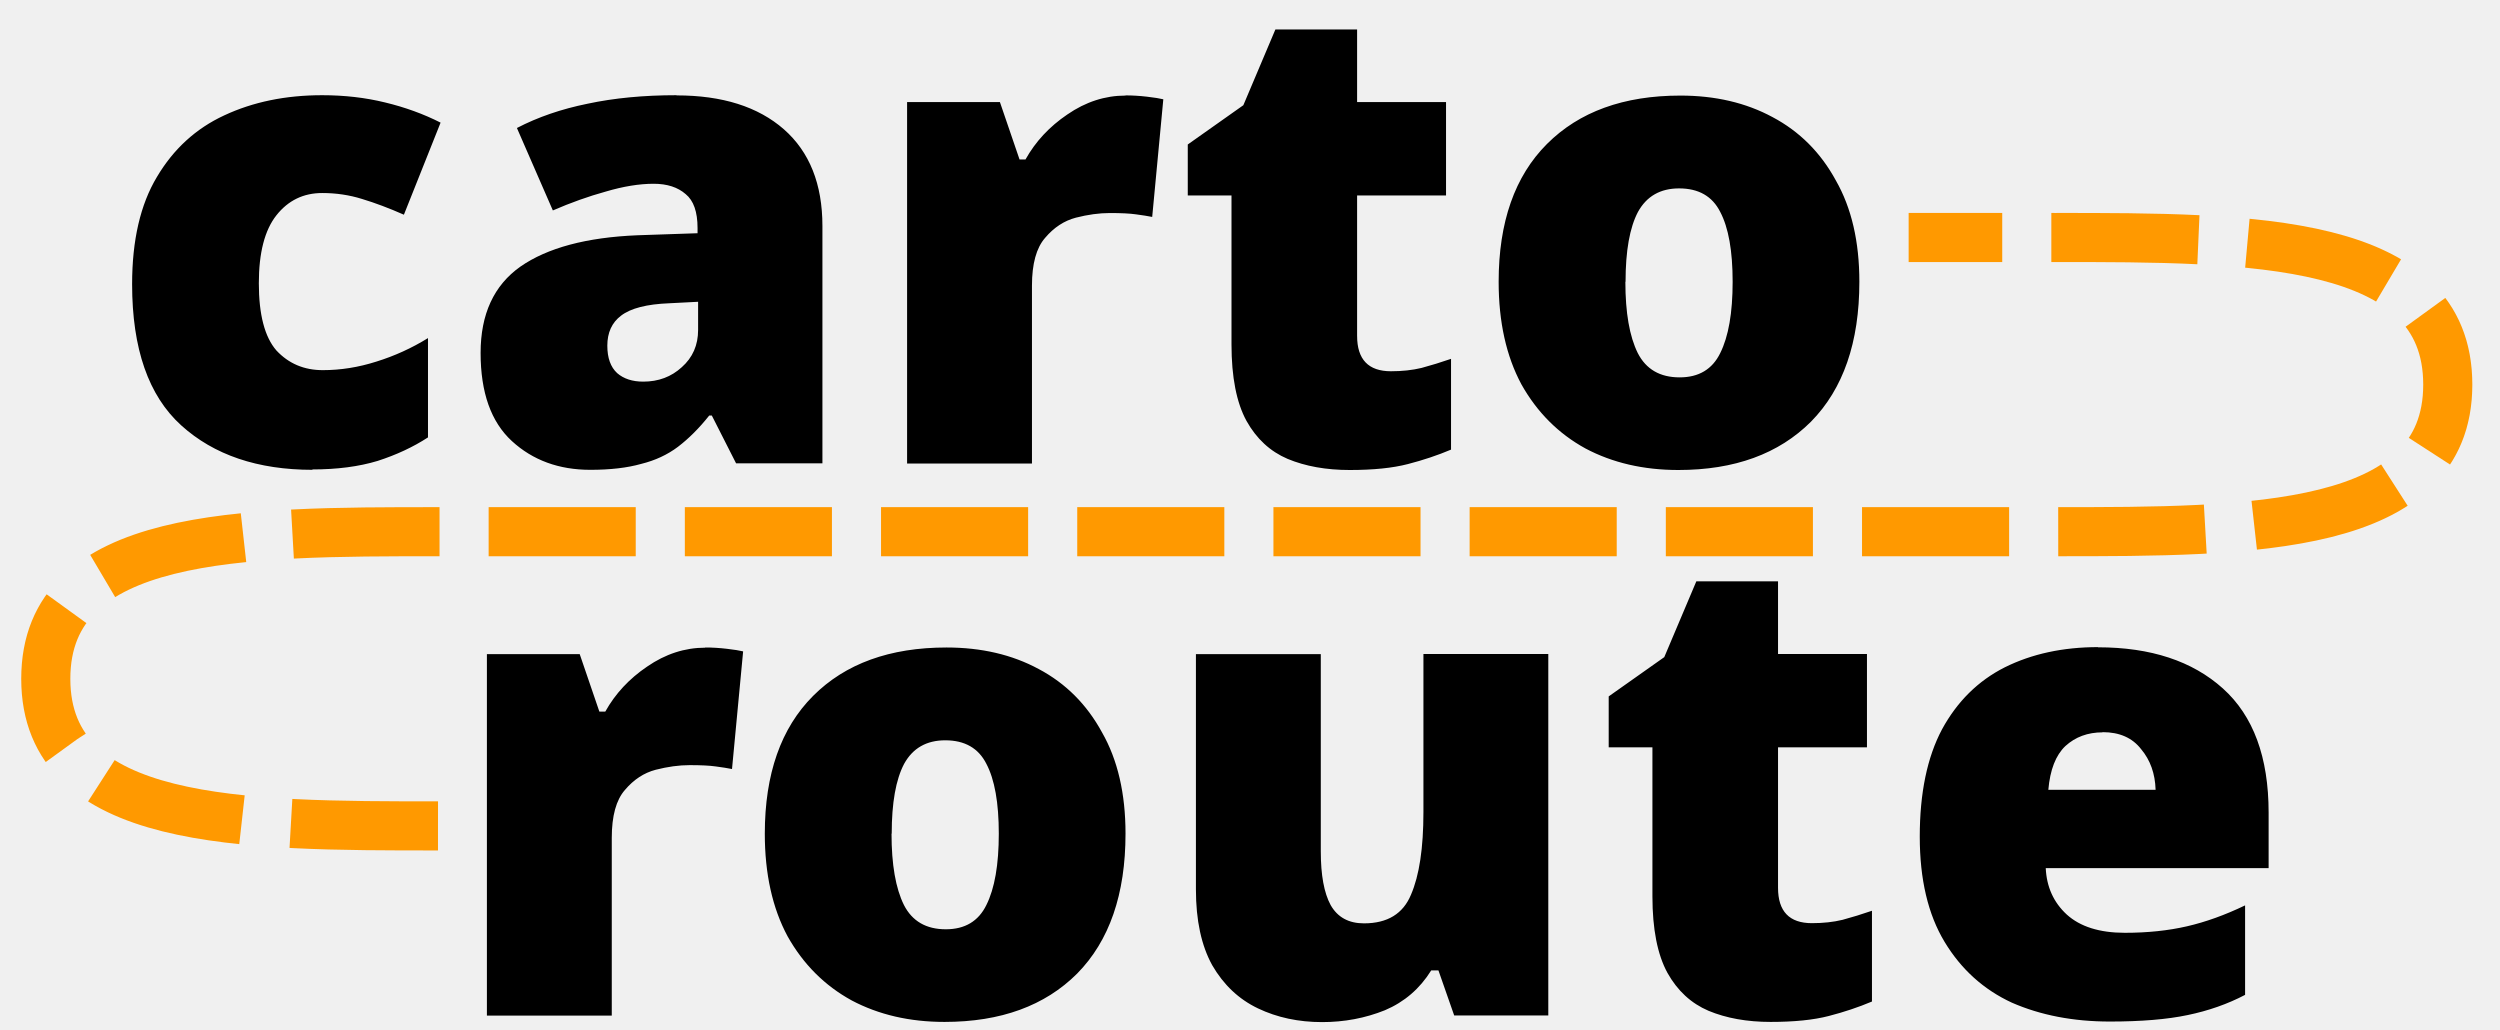
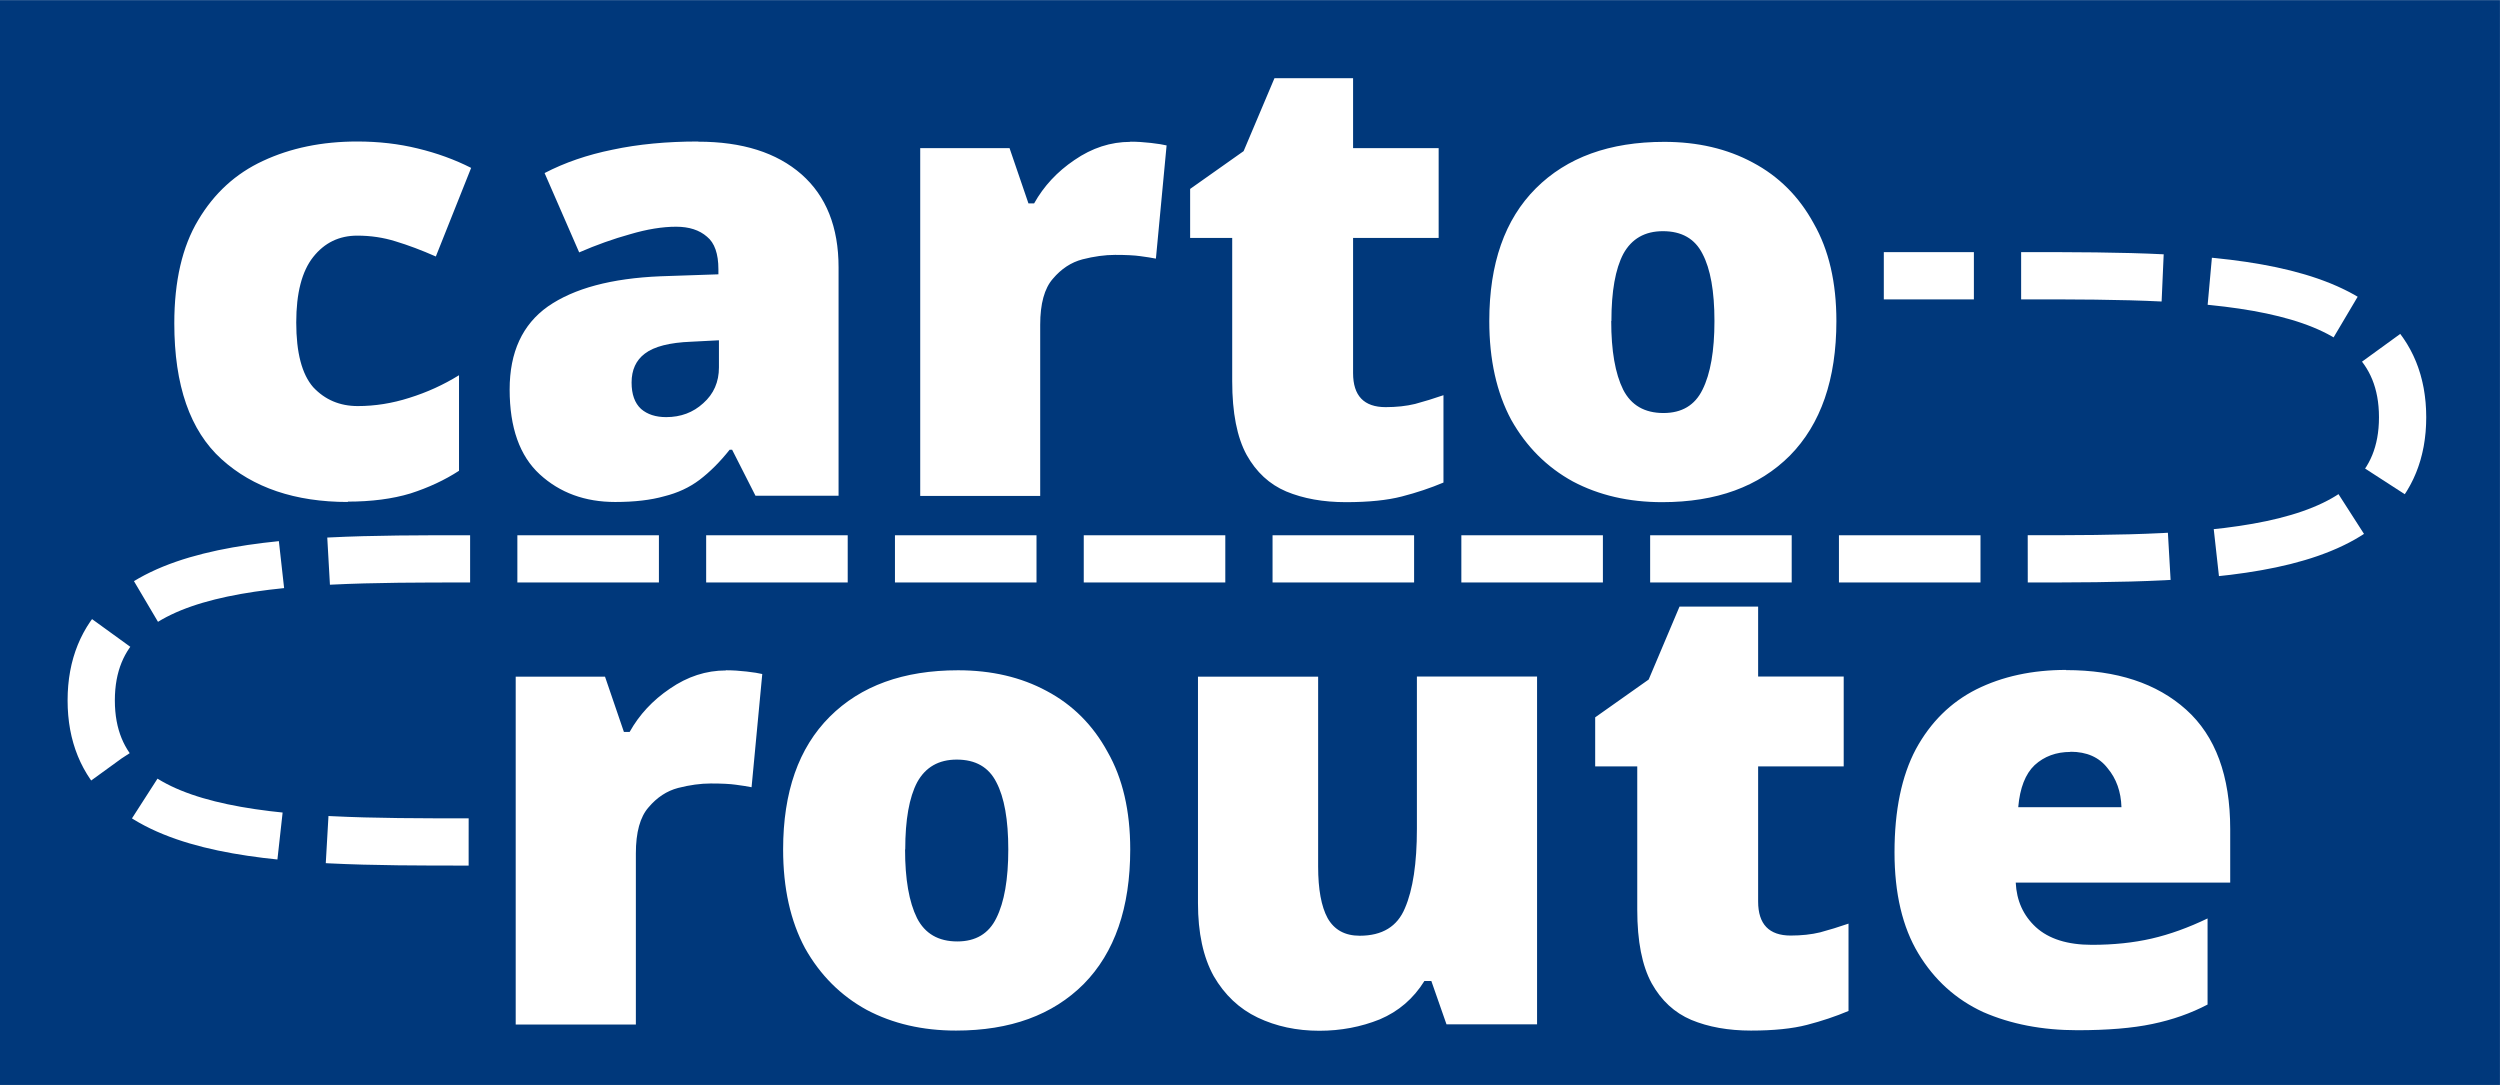
- <svg xmlns="http://www.w3.org/2000/svg" width="13.494mm" height="5.556mm" viewBox="0 0 13.494 5.556" version="1.1" id="svg1">
+ <svg xmlns="http://www.w3.org/2000/svg" width="53" height="23" viewBox="0 0 14.023 6.085" version="1.1" id="svg1">
  <defs id="defs1" />
-   <g id="layer1" transform="translate(-91.2979,-128.6271)">
-     <path style="fill:none;fill-opacity:1;stroke:#ff9900;stroke-width:0.265;stroke-dasharray:0.794, 0.265;stroke-dashoffset:0;stroke-opacity:1" d="m 93.662,133.085 c -1.058,0 -2.117,0 -2.117,-0.794 -10e-7,-0.794 1.058,-0.794 2.117,-0.794 h 8.731 c 1.058,0 2.117,0 2.117,-0.794 0,-0.794 -1.058,-0.794 -2.117,-0.794 H 101.6" id="path3" />
-     <path style="font-weight:900;font-size:3.528px;font-family:'Noto Sans';-inkscape-font-specification:'Noto Sans, Heavy';text-align:end;text-anchor:end;stroke-width:0.265" d="m 92.985,131.163 q -0.444,0 -0.709,-0.24 -0.265,-0.24 -0.265,-0.762 0,-0.356 0.134,-0.579 0.134,-0.226 0.363,-0.332 0.233,-0.109 0.529,-0.109 0.18,0 0.339,0.039 0.162,0.039 0.3,0.109 l -0.198,0.497 q -0.12,-0.053 -0.226,-0.085 -0.102,-0.032 -0.215,-0.032 -0.152,0 -0.247,0.12 -0.095,0.12 -0.095,0.367 0,0.254 0.095,0.363 0.099,0.106 0.25,0.106 0.145,0 0.289,-0.046 0.148,-0.046 0.279,-0.127 v 0.536 q -0.12,0.078 -0.272,0.127 -0.152,0.046 -0.353,0.046 z m 1.965,-2.021 q 0.37,0 0.579,0.183 0.208,0.183 0.208,0.522 v 1.281 h -0.466 l -0.131,-0.258 h -0.014 q -0.081,0.102 -0.169,0.169 -0.085,0.064 -0.198,0.092 -0.113,0.032 -0.275,0.032 -0.254,0 -0.423,-0.155 -0.169,-0.155 -0.169,-0.476 0,-0.314 0.215,-0.466 0.219,-0.152 0.631,-0.169 l 0.325,-0.011 v -0.028 q 0,-0.131 -0.064,-0.183 -0.064,-0.056 -0.173,-0.056 -0.116,0 -0.258,0.042 -0.141,0.039 -0.286,0.102 l -0.194,-0.445 q 0.169,-0.088 0.381,-0.131 0.215,-0.046 0.48,-0.046 z m -0.039,1.122 q -0.183,0.007 -0.261,0.067 -0.074,0.056 -0.074,0.162 0,0.099 0.053,0.148 0.053,0.046 0.141,0.046 0.123,0 0.208,-0.078 0.088,-0.078 0.088,-0.201 v -0.152 z m 2.462,-1.122 q 0.056,0 0.116,0.007 0.06,0.007 0.088,0.014 l -0.06,0.635 q -0.035,-0.007 -0.088,-0.014 -0.049,-0.007 -0.141,-0.007 -0.085,0 -0.183,0.025 -0.095,0.025 -0.166,0.109 -0.071,0.081 -0.071,0.258 v 0.96 h -0.674 v -1.951 h 0.501 l 0.106,0.31 h 0.032 q 0.081,-0.145 0.226,-0.243 0.148,-0.102 0.314,-0.102 z m 1.432,1.489 q 0.092,0 0.166,-0.018 0.078,-0.021 0.159,-0.049 v 0.49 q -0.109,0.046 -0.233,0.078 -0.123,0.032 -0.314,0.032 -0.191,0 -0.335,-0.06 -0.141,-0.06 -0.222,-0.205 -0.081,-0.148 -0.081,-0.413 v -0.804 h -0.236 v -0.275 l 0.3,-0.212 0.173,-0.409 h 0.441 v 0.392 h 0.48 v 0.504 h -0.48 v 0.758 q 0,0.191 0.183,0.191 z m 2.529,-0.483 q 0,0.49 -0.261,0.755 -0.261,0.261 -0.716,0.261 -0.282,0 -0.501,-0.116 -0.219,-0.12 -0.346,-0.346 -0.123,-0.229 -0.123,-0.554 0,-0.483 0.261,-0.744 0.261,-0.261 0.72,-0.261 0.282,0 0.497,0.116 0.219,0.116 0.342,0.342 0.127,0.222 0.127,0.547 z m -1.263,0 q 0,0.25 0.067,0.385 0.067,0.131 0.226,0.131 0.155,0 0.219,-0.131 0.067,-0.134 0.067,-0.385 0,-0.25 -0.067,-0.377 -0.064,-0.127 -0.222,-0.127 -0.152,0 -0.222,0.127 -0.067,0.127 -0.067,0.377 z" id="text1" aria-label="carto" />
-     <path style="font-weight:900;font-size:3.528px;font-family:'Noto Sans';-inkscape-font-specification:'Noto Sans, Heavy';text-align:end;text-anchor:end;stroke-width:0.265" d="m 95.105,132.122 q 0.056,0 0.116,0.007 0.06,0.007 0.088,0.014 l -0.06,0.635 q -0.035,-0.007 -0.088,-0.014 -0.049,-0.007 -0.141,-0.007 -0.085,0 -0.183,0.025 -0.095,0.025 -0.166,0.109 -0.071,0.081 -0.071,0.258 v 0.96 h -0.674 v -1.951 h 0.501 l 0.106,0.31 h 0.032 q 0.081,-0.145 0.226,-0.243 0.148,-0.102 0.314,-0.102 z m 2.268,1.005 q 0,0.49 -0.261,0.755 -0.261,0.261 -0.716,0.261 -0.282,0 -0.501,-0.116 -0.219,-0.12 -0.346,-0.346 -0.123,-0.229 -0.123,-0.554 0,-0.483 0.261,-0.744 0.261,-0.261 0.72,-0.261 0.282,0 0.497,0.116 0.219,0.116 0.342,0.342 0.127,0.222 0.127,0.547 z m -1.263,0 q 0,0.25 0.067,0.385 0.067,0.131 0.226,0.131 0.155,0 0.219,-0.131 0.067,-0.134 0.067,-0.385 0,-0.25 -0.067,-0.377 -0.064,-0.127 -0.222,-0.127 -0.152,0 -0.222,0.127 -0.067,0.127 -0.067,0.377 z m 3.545,-0.97 v 1.951 h -0.508 l -0.085,-0.243 h -0.039 q -0.092,0.148 -0.25,0.215 -0.159,0.064 -0.339,0.064 -0.191,0 -0.346,-0.074 -0.155,-0.074 -0.247,-0.233 -0.088,-0.159 -0.088,-0.409 v -1.27 h 0.674 v 1.065 q 0,0.191 0.053,0.289 0.056,0.099 0.18,0.099 0.19,0 0.254,-0.155 0.067,-0.155 0.067,-0.445 v -0.854 z m 1.422,1.453 q 0.092,0 0.166,-0.018 0.078,-0.021 0.159,-0.049 v 0.49 q -0.109,0.046 -0.233,0.078 -0.123,0.032 -0.314,0.032 -0.191,0 -0.335,-0.06 -0.141,-0.06 -0.222,-0.205 -0.081,-0.148 -0.081,-0.413 v -0.804 h -0.236 v -0.275 l 0.3,-0.212 0.173,-0.409 h 0.441 v 0.392 h 0.48 v 0.504 h -0.48 v 0.758 q 0,0.191 0.183,0.191 z m 1.545,-1.489 q 0.427,0 0.674,0.222 0.247,0.222 0.247,0.67 v 0.3 h -1.203 q 0.007,0.152 0.113,0.25 0.109,0.099 0.314,0.099 0.183,0 0.335,-0.035 0.152,-0.035 0.314,-0.113 v 0.483 q -0.141,0.074 -0.31,0.109 -0.166,0.035 -0.42,0.035 -0.296,0 -0.529,-0.102 -0.229,-0.106 -0.363,-0.328 -0.134,-0.222 -0.134,-0.568 0,-0.353 0.12,-0.579 0.123,-0.226 0.339,-0.335 0.219,-0.109 0.504,-0.109 z m 0.025,0.459 q -0.12,0 -0.201,0.074 -0.078,0.074 -0.092,0.236 h 0.579 q -0.004,-0.131 -0.078,-0.219 -0.071,-0.092 -0.208,-0.092 z" id="text1-6" aria-label="route" />
+   <g id="layer1" transform="translate(-91.03331,-128.3625)">
+     <rect style="fill:#00387b;fill-opacity:1;stroke:none;stroke-width:0.196;stroke-dasharray:none;stroke-dashoffset:0;stroke-opacity:1" id="rect2" width="14.023" height="6.085" x="91.033" y="128.363" />
+     <path style="fill:none;fill-opacity:1;stroke:#ffffff;stroke-width:0.265;stroke-dasharray:0.794, 0.265;stroke-dashoffset:0;stroke-opacity:1" d="m 93.662,133.085 c -1.058,0 -2.117,0 -2.117,-0.794 -10e-7,-0.794 1.058,-0.794 2.117,-0.794 h 8.731 c 1.058,0 2.117,0 2.117,-0.794 0,-0.794 -1.058,-0.794 -2.117,-0.794 H 101.6" id="path3" />
+     <path style="font-weight:900;font-size:3.528px;font-family:'Noto Sans';-inkscape-font-specification:'Noto Sans, Heavy';text-align:end;text-anchor:end;fill:#ffffff;fill-opacity:1;stroke:none;stroke-width:0.265;stroke-opacity:1" d="m 92.985,131.178 q -0.444,0 -0.709,-0.24 -0.265,-0.24 -0.265,-0.762 0,-0.356 0.134,-0.579 0.134,-0.226 0.363,-0.332 0.233,-0.109 0.529,-0.109 0.18,0 0.339,0.039 0.162,0.039 0.3,0.109 l -0.198,0.497 q -0.12,-0.053 -0.226,-0.085 -0.102,-0.032 -0.215,-0.032 -0.152,0 -0.247,0.12 -0.095,0.12 -0.095,0.367 0,0.254 0.095,0.363 0.099,0.106 0.25,0.106 0.145,0 0.289,-0.046 0.148,-0.046 0.279,-0.127 v 0.536 q -0.12,0.078 -0.272,0.127 -0.152,0.046 -0.353,0.046 z m 1.965,-2.021 q 0.37,0 0.579,0.183 0.208,0.183 0.208,0.522 v 1.281 h -0.466 l -0.131,-0.258 h -0.014 q -0.081,0.102 -0.169,0.169 -0.085,0.064 -0.198,0.092 -0.113,0.032 -0.275,0.032 -0.254,0 -0.423,-0.155 -0.169,-0.155 -0.169,-0.476 0,-0.314 0.215,-0.466 0.219,-0.152 0.631,-0.169 l 0.325,-0.011 v -0.028 q 0,-0.131 -0.064,-0.183 -0.064,-0.056 -0.173,-0.056 -0.116,0 -0.258,0.042 -0.141,0.039 -0.286,0.102 l -0.194,-0.445 q 0.169,-0.088 0.381,-0.131 0.215,-0.046 0.48,-0.046 z m -0.039,1.122 q -0.183,0.007 -0.261,0.067 -0.074,0.056 -0.074,0.162 0,0.099 0.053,0.148 0.053,0.046 0.141,0.046 0.123,0 0.208,-0.078 0.088,-0.078 0.088,-0.201 v -0.152 z m 2.462,-1.122 q 0.056,0 0.116,0.007 0.06,0.007 0.088,0.014 l -0.06,0.635 q -0.035,-0.007 -0.088,-0.014 -0.049,-0.007 -0.141,-0.007 -0.085,0 -0.183,0.025 -0.095,0.025 -0.166,0.109 -0.071,0.081 -0.071,0.258 v 0.96 H 96.195 v -1.951 h 0.501 l 0.106,0.31 h 0.032 q 0.081,-0.145 0.226,-0.243 0.148,-0.102 0.314,-0.102 z m 1.432,1.489 q 0.092,0 0.166,-0.018 0.078,-0.021 0.159,-0.049 v 0.49 q -0.109,0.046 -0.233,0.078 -0.123,0.032 -0.314,0.032 -0.191,0 -0.335,-0.06 -0.141,-0.06 -0.222,-0.205 -0.081,-0.148 -0.081,-0.413 v -0.804 h -0.236 v -0.275 l 0.3,-0.212 0.173,-0.409 h 0.441 v 0.392 h 0.48 v 0.504 h -0.48 v 0.758 q 0,0.191 0.183,0.191 z m 2.529,-0.483 q 0,0.49 -0.261,0.755 -0.261,0.261 -0.716,0.261 -0.282,0 -0.501,-0.116 -0.219,-0.12 -0.346,-0.346 -0.123,-0.229 -0.123,-0.554 0,-0.483 0.261,-0.744 0.261,-0.261 0.72,-0.261 0.282,0 0.497,0.116 0.219,0.116 0.342,0.342 0.127,0.222 0.127,0.547 z m -1.263,0 q 0,0.25 0.067,0.385 0.067,0.131 0.226,0.131 0.155,0 0.219,-0.131 0.067,-0.134 0.067,-0.385 0,-0.25 -0.067,-0.377 -0.064,-0.127 -0.222,-0.127 -0.152,0 -0.222,0.127 -0.067,0.127 -0.067,0.377 z" id="text1" aria-label="carto" />
+     <path style="font-weight:900;font-size:3.528px;font-family:'Noto Sans';-inkscape-font-specification:'Noto Sans, Heavy';text-align:end;text-anchor:end;fill:#ffffff;fill-opacity:1;stroke:none;stroke-width:0.265;stroke-opacity:1" d="m 95.105,132.122 q 0.056,0 0.116,0.007 0.06,0.007 0.088,0.014 l -0.06,0.635 q -0.035,-0.007 -0.088,-0.014 -0.049,-0.007 -0.141,-0.007 -0.085,0 -0.183,0.025 -0.095,0.025 -0.166,0.109 -0.071,0.081 -0.071,0.258 v 0.96 h -0.674 v -1.951 h 0.501 l 0.106,0.31 h 0.032 q 0.081,-0.145 0.226,-0.243 0.148,-0.102 0.314,-0.102 z m 2.268,1.005 q 0,0.49 -0.261,0.755 -0.261,0.261 -0.716,0.261 -0.282,0 -0.501,-0.116 -0.219,-0.12 -0.346,-0.346 -0.123,-0.229 -0.123,-0.554 0,-0.483 0.261,-0.744 0.261,-0.261 0.72,-0.261 0.282,0 0.497,0.116 0.219,0.116 0.342,0.342 0.127,0.222 0.127,0.547 z m -1.263,0 q 0,0.25 0.067,0.385 0.067,0.131 0.226,0.131 0.155,0 0.219,-0.131 0.067,-0.134 0.067,-0.385 0,-0.25 -0.067,-0.377 -0.064,-0.127 -0.222,-0.127 -0.152,0 -0.222,0.127 -0.067,0.127 -0.067,0.377 z m 3.545,-0.97 v 1.951 h -0.508 l -0.085,-0.243 h -0.039 q -0.092,0.148 -0.25,0.215 -0.159,0.064 -0.339,0.064 -0.191,0 -0.346,-0.074 -0.155,-0.074 -0.247,-0.233 -0.088,-0.159 -0.088,-0.409 v -1.27 h 0.674 v 1.065 q 0,0.191 0.053,0.289 0.056,0.099 0.18,0.099 0.19,0 0.254,-0.155 0.067,-0.155 0.067,-0.445 v -0.854 z m 1.422,1.453 q 0.092,0 0.166,-0.018 0.078,-0.021 0.159,-0.049 v 0.49 q -0.109,0.046 -0.233,0.078 -0.123,0.032 -0.314,0.032 -0.191,0 -0.335,-0.06 -0.141,-0.06 -0.222,-0.205 -0.081,-0.148 -0.081,-0.413 v -0.804 h -0.236 v -0.275 l 0.3,-0.212 0.173,-0.409 h 0.441 v 0.392 h 0.48 v 0.504 h -0.48 v 0.758 q 0,0.191 0.183,0.191 z m 1.545,-1.489 q 0.427,0 0.674,0.222 0.247,0.222 0.247,0.67 v 0.3 h -1.203 q 0.007,0.152 0.113,0.25 0.109,0.099 0.314,0.099 0.183,0 0.335,-0.035 0.152,-0.035 0.314,-0.113 v 0.483 q -0.141,0.074 -0.31,0.109 -0.166,0.035 -0.42,0.035 -0.296,0 -0.529,-0.102 -0.229,-0.106 -0.363,-0.328 -0.134,-0.222 -0.134,-0.568 0,-0.353 0.12,-0.579 0.123,-0.226 0.339,-0.335 0.219,-0.109 0.504,-0.109 z m 0.025,0.459 q -0.12,0 -0.201,0.074 -0.078,0.074 -0.092,0.236 h 0.579 q -0.004,-0.131 -0.078,-0.219 -0.071,-0.092 -0.208,-0.092 z" id="text1-6" aria-label="route" />
  </g>
</svg>
